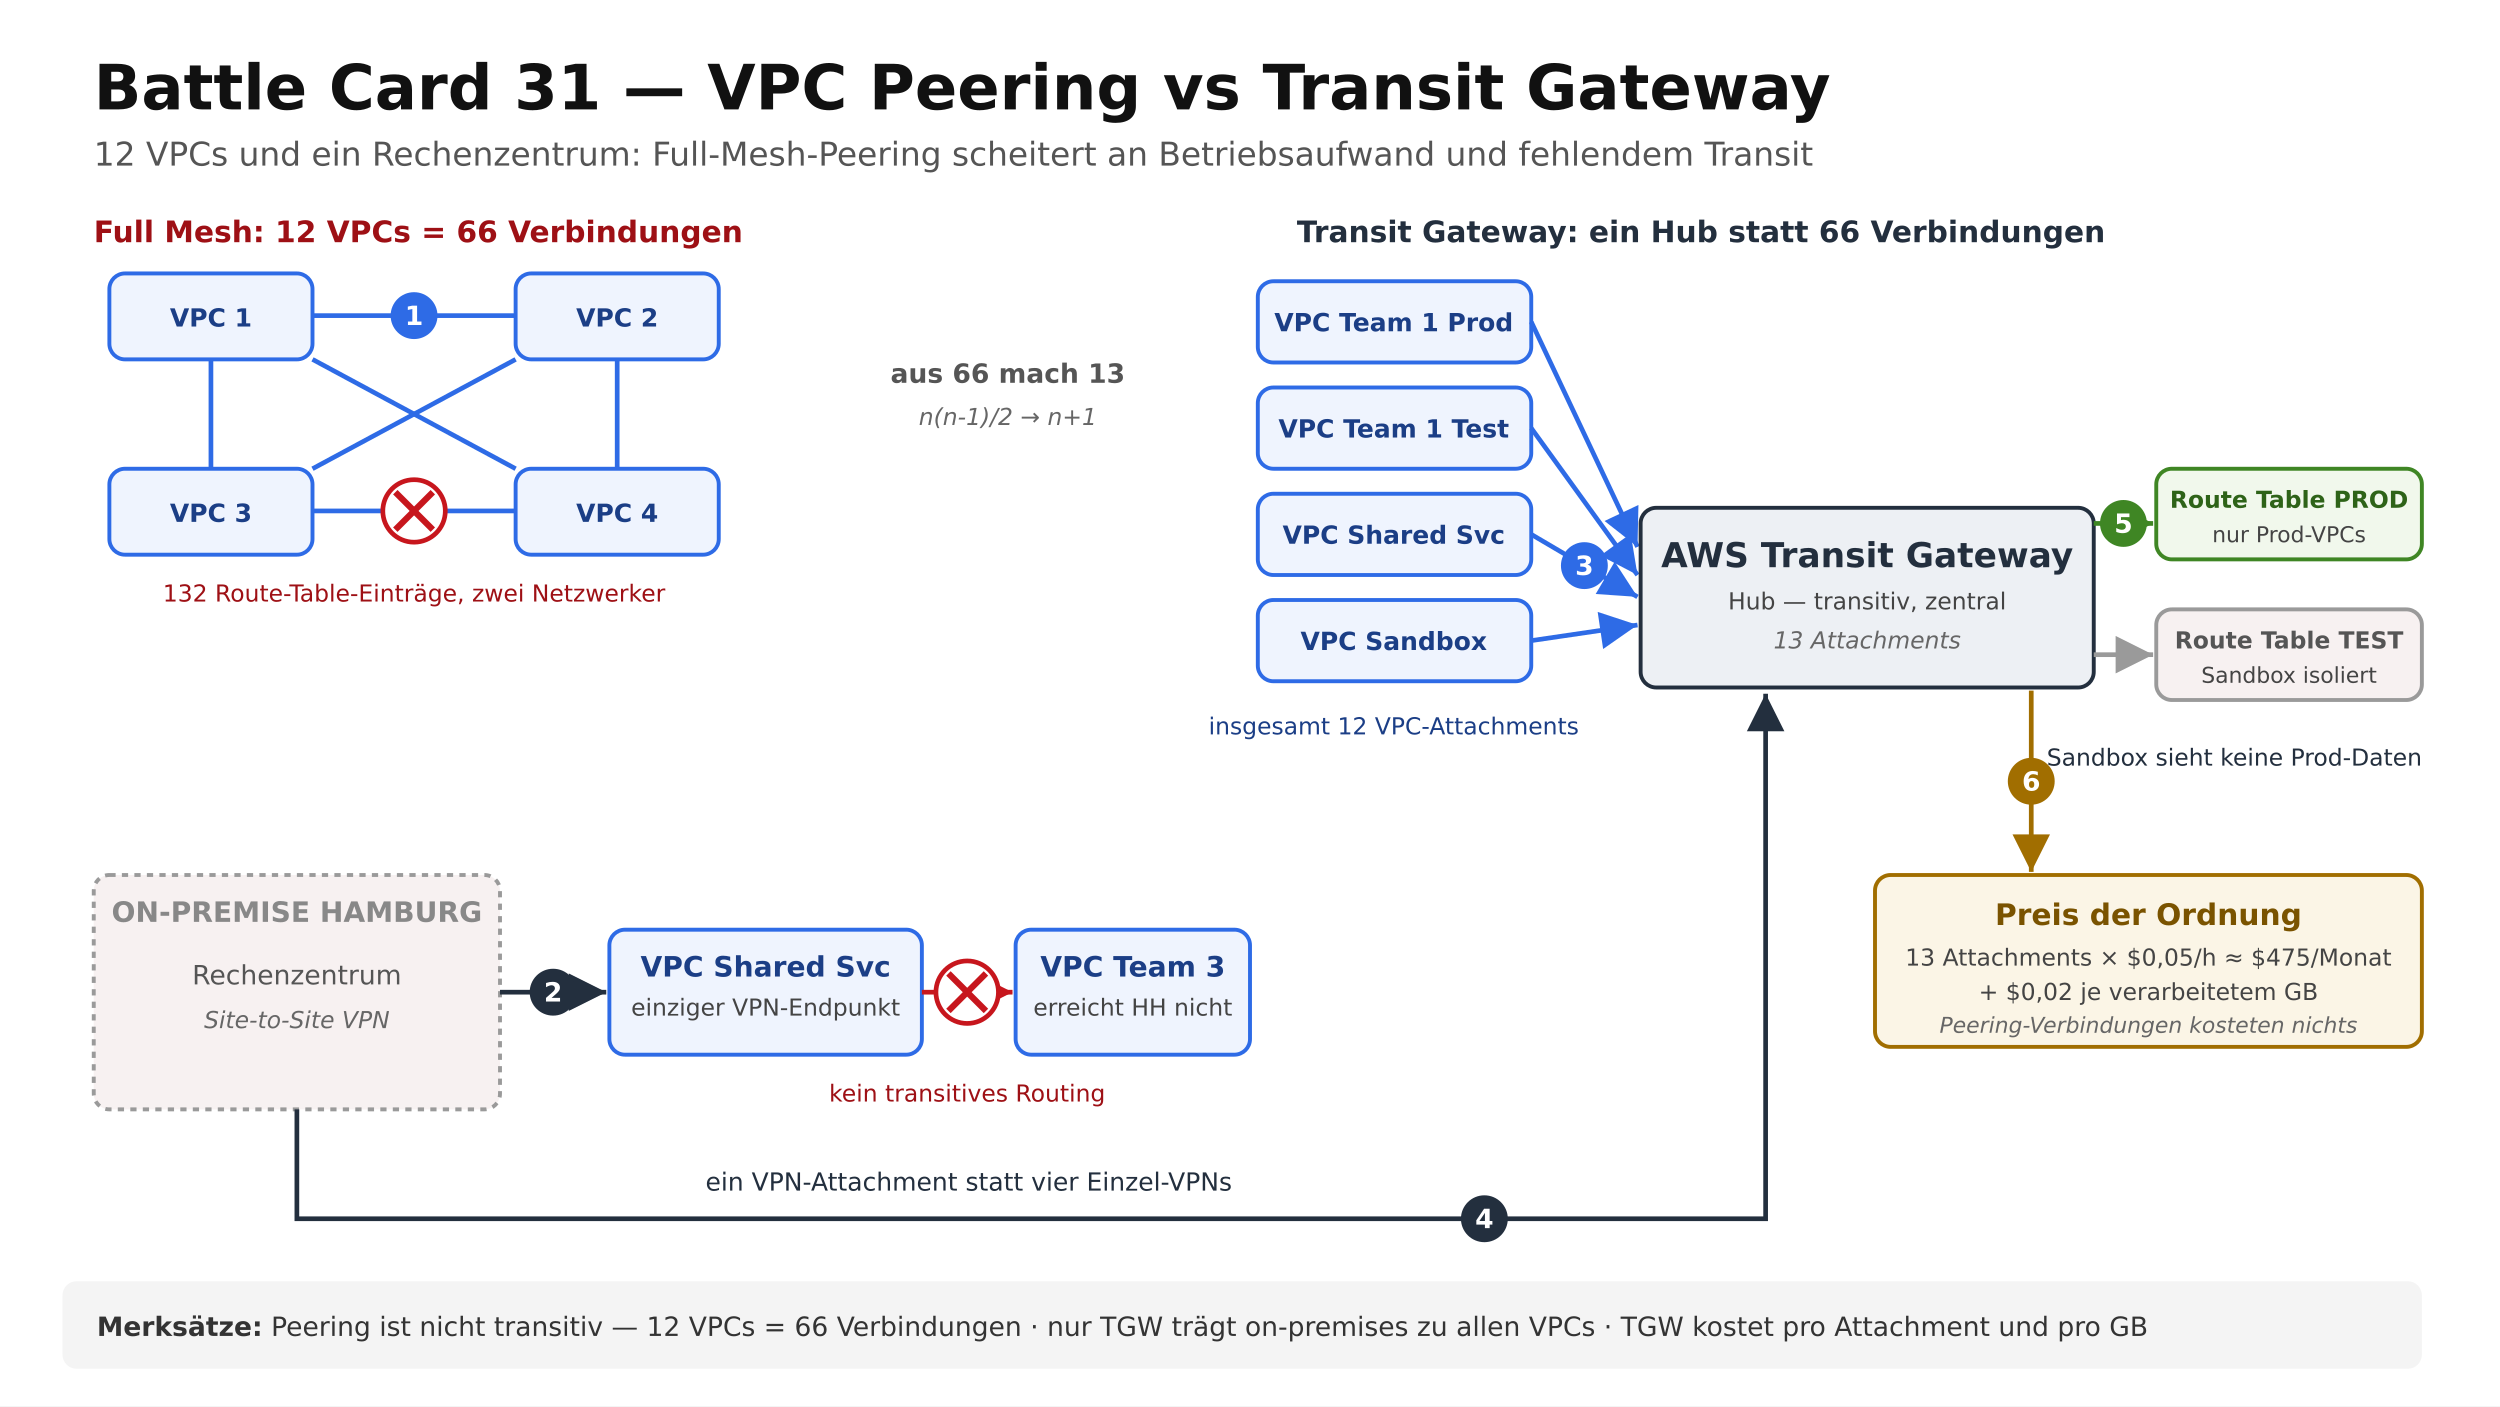
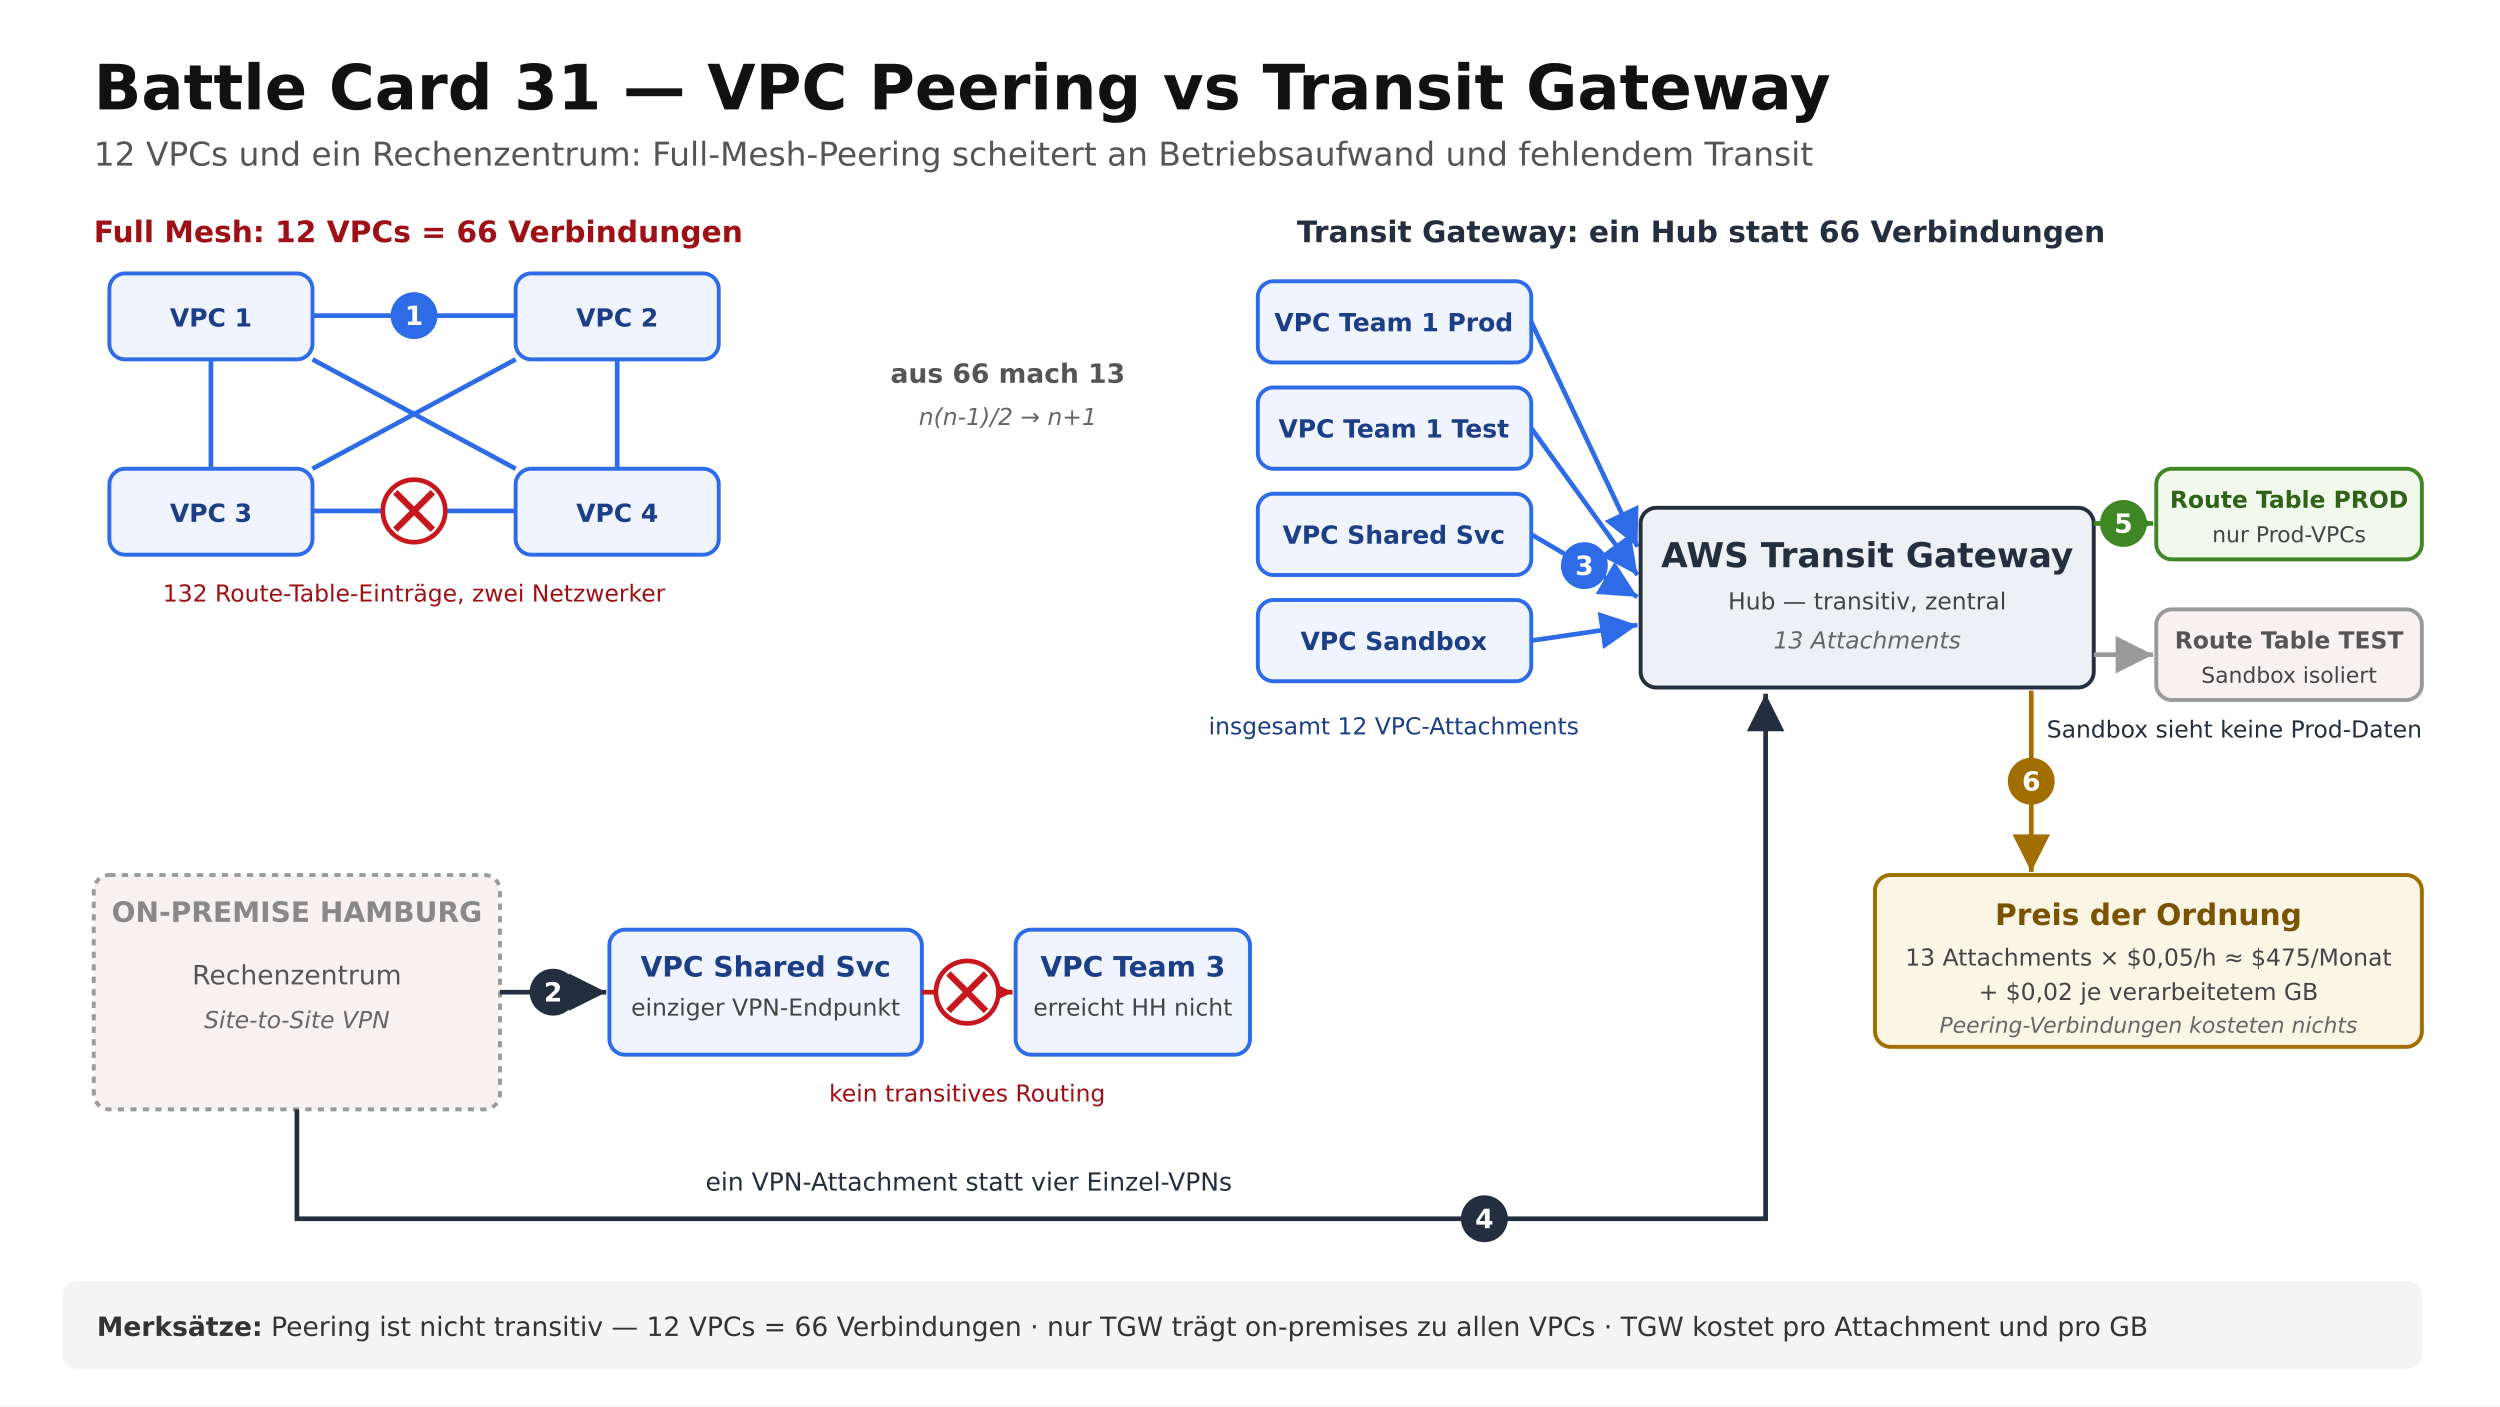
<svg xmlns="http://www.w3.org/2000/svg" viewBox="0 0 1600 900" font-family="DejaVu Sans">
  <defs>
    <marker id="arrB" markerWidth="10" markerHeight="10" refX="8" refY="4" orient="auto">
      <path d="M0,0 L8,4 L0,8 z" fill="#2E6BE6" />
    </marker>
    <marker id="arrN" markerWidth="10" markerHeight="10" refX="8" refY="4" orient="auto">
      <path d="M0,0 L8,4 L0,8 z" fill="#232F3E" />
    </marker>
    <marker id="arrR" markerWidth="10" markerHeight="10" refX="8" refY="4" orient="auto">
      <path d="M0,0 L8,4 L0,8 z" fill="#C7161D" />
    </marker>
    <marker id="arrGr" markerWidth="10" markerHeight="10" refX="8" refY="4" orient="auto">
      <path d="M0,0 L8,4 L0,8 z" fill="#3F8624" />
    </marker>
    <marker id="arrGy" markerWidth="10" markerHeight="10" refX="8" refY="4" orient="auto">
      <path d="M0,0 L8,4 L0,8 z" fill="#9A9A9A" />
    </marker>
    <marker id="arrGd" markerWidth="10" markerHeight="10" refX="8" refY="4" orient="auto">
      <path d="M0,0 L8,4 L0,8 z" fill="#A16E00" />
    </marker>
  </defs>
  <rect width="1600" height="900" fill="#FFFFFF" />
  <text x="60" y="70" font-size="40" font-weight="bold" fill="#111111">Battle Card 31 — VPC Peering vs Transit Gateway</text>
  <text x="60" y="106" font-size="21" fill="#555555">12 VPCs und ein Rechenzentrum: Full-Mesh-Peering scheitert an Betriebsaufwand und fehlendem Transit</text>
  <text x="60" y="155" font-size="19" font-weight="bold" fill="#9E1015">Full Mesh: 12 VPCs = 66 Verbindungen</text>
  <text x="830" y="155" font-size="19" font-weight="bold" fill="#232F3E">Transit Gateway: ein Hub statt 66 Verbindungen</text>
  <rect x="70" y="175" width="130" height="55" rx="10" fill="#EFF4FE" stroke="#2E6BE6" stroke-width="2.5" />
  <text x="135" y="209" font-size="16" font-weight="bold" fill="#1B3E86" text-anchor="middle">VPC 1</text>
  <rect x="330" y="175" width="130" height="55" rx="10" fill="#EFF4FE" stroke="#2E6BE6" stroke-width="2.5" />
  <text x="395" y="209" font-size="16" font-weight="bold" fill="#1B3E86" text-anchor="middle">VPC 2</text>
  <rect x="70" y="300" width="130" height="55" rx="10" fill="#EFF4FE" stroke="#2E6BE6" stroke-width="2.5" />
  <text x="135" y="334" font-size="16" font-weight="bold" fill="#1B3E86" text-anchor="middle">VPC 3</text>
  <rect x="330" y="300" width="130" height="55" rx="10" fill="#EFF4FE" stroke="#2E6BE6" stroke-width="2.5" />
  <text x="395" y="334" font-size="16" font-weight="bold" fill="#1B3E86" text-anchor="middle">VPC 4</text>
  <line x1="200" y1="202" x2="330" y2="202" stroke="#2E6BE6" stroke-width="3" />
  <line x1="200" y1="327" x2="330" y2="327" stroke="#2E6BE6" stroke-width="3" />
  <line x1="135" y1="230" x2="135" y2="300" stroke="#2E6BE6" stroke-width="3" />
  <line x1="395" y1="230" x2="395" y2="300" stroke="#2E6BE6" stroke-width="3" />
  <line x1="200" y1="230" x2="330" y2="300" stroke="#2E6BE6" stroke-width="3" />
  <line x1="200" y1="300" x2="330" y2="230" stroke="#2E6BE6" stroke-width="3" />
  <circle cx="265" cy="202" r="15" fill="#2E6BE6" />
  <text x="265" y="208" font-size="17" font-weight="bold" fill="#FFFFFF" text-anchor="middle">1</text>
  <circle cx="265" cy="327" r="20" fill="#FFFFFF" stroke="#C7161D" stroke-width="3" />
  <line x1="253" y1="315" x2="277" y2="339" stroke="#C7161D" stroke-width="4" />
  <line x1="277" y1="315" x2="253" y2="339" stroke="#C7161D" stroke-width="4" />
  <text x="265" y="385" font-size="15" fill="#9E1015" text-anchor="middle">132 Route-Table-Einträge, zwei Netzwerker</text>
  <text x="645" y="245" font-size="17" font-weight="bold" fill="#555555" text-anchor="middle">aus 66 mach 13</text>
  <text x="645" y="272" font-size="15" font-style="italic" fill="#666666" text-anchor="middle">n(n-1)/2 → n+1</text>
  <rect x="805" y="180" width="175" height="52" rx="10" fill="#EFF4FE" stroke="#2E6BE6" stroke-width="2.5" />
  <text x="892" y="212" font-size="16" font-weight="bold" fill="#1B3E86" text-anchor="middle">VPC Team 1 Prod</text>
  <rect x="805" y="248" width="175" height="52" rx="10" fill="#EFF4FE" stroke="#2E6BE6" stroke-width="2.5" />
  <text x="892" y="280" font-size="16" font-weight="bold" fill="#1B3E86" text-anchor="middle">VPC Team 1 Test</text>
  <rect x="805" y="316" width="175" height="52" rx="10" fill="#EFF4FE" stroke="#2E6BE6" stroke-width="2.5" />
  <text x="892" y="348" font-size="16" font-weight="bold" fill="#1B3E86" text-anchor="middle">VPC Shared Svc</text>
  <rect x="805" y="384" width="175" height="52" rx="10" fill="#EFF4FE" stroke="#2E6BE6" stroke-width="2.5" />
  <text x="892" y="416" font-size="16" font-weight="bold" fill="#1B3E86" text-anchor="middle">VPC Sandbox</text>
  <text x="892" y="470" font-size="15" fill="#1B3E86" text-anchor="middle">insgesamt 12 VPC-Attachments</text>
  <line x1="980" y1="206" x2="1048" y2="350" stroke="#2E6BE6" stroke-width="3" marker-end="url(#arrB)" />
  <line x1="980" y1="274" x2="1048" y2="368" stroke="#2E6BE6" stroke-width="3" marker-end="url(#arrB)" />
  <line x1="980" y1="342" x2="1048" y2="382" stroke="#2E6BE6" stroke-width="3" marker-end="url(#arrB)" />
  <line x1="980" y1="410" x2="1048" y2="400" stroke="#2E6BE6" stroke-width="3" marker-end="url(#arrB)" />
  <circle cx="1014" cy="362" r="15" fill="#2E6BE6" />
  <text x="1014" y="368" font-size="17" font-weight="bold" fill="#FFFFFF" text-anchor="middle">3</text>
  <rect x="1050" y="325" width="290" height="115" rx="10" fill="#EDF0F4" stroke="#232F3E" stroke-width="2.5" />
  <text x="1195" y="363" font-size="22" font-weight="bold" fill="#232F3E" text-anchor="middle">AWS Transit Gateway</text>
  <text x="1195" y="390" font-size="15" fill="#444444" text-anchor="middle">Hub — transitiv, zentral</text>
  <text x="1195" y="415" font-size="15" font-style="italic" fill="#666666" text-anchor="middle">13 Attachments</text>
  <line x1="1340" y1="335" x2="1378" y2="335" stroke="#3F8624" stroke-width="3" marker-end="url(#arrGr)" />
  <circle cx="1359" cy="335" r="15" fill="#3F8624" />
  <text x="1359" y="341" font-size="17" font-weight="bold" fill="#FFFFFF" text-anchor="middle">5</text>
  <line x1="1340" y1="419" x2="1378" y2="419" stroke="#9A9A9A" stroke-width="3" marker-end="url(#arrGy)" />
  <rect x="1380" y="300" width="170" height="58" rx="10" fill="#F1F8EC" stroke="#3F8624" stroke-width="2.5" />
  <text x="1465" y="325" font-size="15" font-weight="bold" fill="#2E6318" text-anchor="middle">Route Table PROD</text>
  <text x="1465" y="347" font-size="14" fill="#444444" text-anchor="middle">nur Prod-VPCs</text>
  <rect x="1380" y="390" width="170" height="58" rx="10" fill="#F7F1F1" stroke="#9A9A9A" stroke-width="2.5" />
  <text x="1465" y="415" font-size="15" font-weight="bold" fill="#555555" text-anchor="middle">Route Table TEST</text>
  <text x="1465" y="437" font-size="14" fill="#444444" text-anchor="middle">Sandbox isoliert</text>
-   <text x="1430" y="490" font-size="15" fill="#232F3E" text-anchor="middle">Sandbox sieht keine Prod-Daten</text>
+   <text x="1430" y="472" font-size="15" fill="#232F3E" text-anchor="middle">Sandbox sieht keine Prod-Daten</text>
  <line x1="1300" y1="442" x2="1300" y2="558" stroke="#A16E00" stroke-width="3" marker-end="url(#arrGd)" />
  <circle cx="1300" cy="500" r="15" fill="#A16E00" />
  <text x="1300" y="506" font-size="17" font-weight="bold" fill="#FFFFFF" text-anchor="middle">6</text>
  <rect x="1200" y="560" width="350" height="110" rx="10" fill="#FBF5E6" stroke="#A16E00" stroke-width="2.5" />
  <text x="1375" y="592" font-size="19" font-weight="bold" fill="#7A5300" text-anchor="middle">Preis der Ordnung</text>
  <text x="1375" y="618" font-size="15" fill="#444444" text-anchor="middle">13 Attachments × $0,05/h ≈ $475/Monat</text>
  <text x="1375" y="640" font-size="15" fill="#444444" text-anchor="middle">+ $0,02 je verarbeitetem GB</text>
  <text x="1375" y="661" font-size="14" font-style="italic" fill="#666666" text-anchor="middle">Peering-Verbindungen kosteten nichts</text>
  <rect x="60" y="560" width="260" height="150" rx="10" fill="#F7F1F1" stroke="#9A9A9A" stroke-width="2.5" stroke-dasharray="4,4" />
  <text x="190" y="590" font-size="18" font-weight="bold" fill="#888888" text-anchor="middle">ON-PREMISE HAMBURG</text>
  <text x="190" y="630" font-size="17" fill="#555555" text-anchor="middle">Rechenzentrum</text>
  <text x="190" y="658" font-size="15" font-style="italic" fill="#666666" text-anchor="middle">Site-to-Site VPN</text>
  <line x1="320" y1="635" x2="388" y2="635" stroke="#232F3E" stroke-width="3" marker-end="url(#arrN)" />
  <circle cx="354" cy="635" r="15" fill="#232F3E" />
  <text x="354" y="641" font-size="17" font-weight="bold" fill="#FFFFFF" text-anchor="middle">2</text>
  <rect x="390" y="595" width="200" height="80" rx="10" fill="#EFF4FE" stroke="#2E6BE6" stroke-width="2.5" />
  <text x="490" y="625" font-size="18" font-weight="bold" fill="#1B3E86" text-anchor="middle">VPC Shared Svc</text>
  <text x="490" y="650" font-size="15" fill="#444444" text-anchor="middle">einziger VPN-Endpunkt</text>
  <line x1="590" y1="635" x2="648" y2="635" stroke="#C7161D" stroke-width="3" marker-end="url(#arrR)" />
  <circle cx="619" cy="635" r="20" fill="#FFFFFF" stroke="#C7161D" stroke-width="3" />
  <line x1="607" y1="623" x2="631" y2="647" stroke="#C7161D" stroke-width="4" />
  <line x1="631" y1="623" x2="607" y2="647" stroke="#C7161D" stroke-width="4" />
  <rect x="650" y="595" width="150" height="80" rx="10" fill="#EFF4FE" stroke="#2E6BE6" stroke-width="2.5" />
  <text x="725" y="625" font-size="18" font-weight="bold" fill="#1B3E86" text-anchor="middle">VPC Team 3</text>
  <text x="725" y="650" font-size="15" fill="#444444" text-anchor="middle">erreicht HH nicht</text>
  <text x="619" y="705" font-size="15" fill="#9E1015" text-anchor="middle">kein transitives Routing</text>
  <path d="M 190,710 L 190,780 L 1130,780 L 1130,444" stroke="#232F3E" stroke-width="3" fill="none" marker-end="url(#arrN)" />
  <circle cx="950" cy="780" r="15" fill="#232F3E" />
  <text x="950" y="786" font-size="17" font-weight="bold" fill="#FFFFFF" text-anchor="middle">4</text>
  <text x="620" y="762" font-size="16" fill="#232F3E" text-anchor="middle">ein VPN-Attachment statt vier Einzel-VPNs</text>
  <rect x="40" y="820" width="1510" height="56" rx="9" fill="#F4F4F4" />
  <text x="62" y="855" font-size="17" fill="#333333">
    <tspan font-weight="bold">Merksätze:</tspan>  Peering ist nicht transitiv — 12 VPCs = 66 Verbindungen  ·  nur TGW trägt on-premises zu allen VPCs  ·  TGW kostet pro Attachment und pro GB</text>
</svg>
